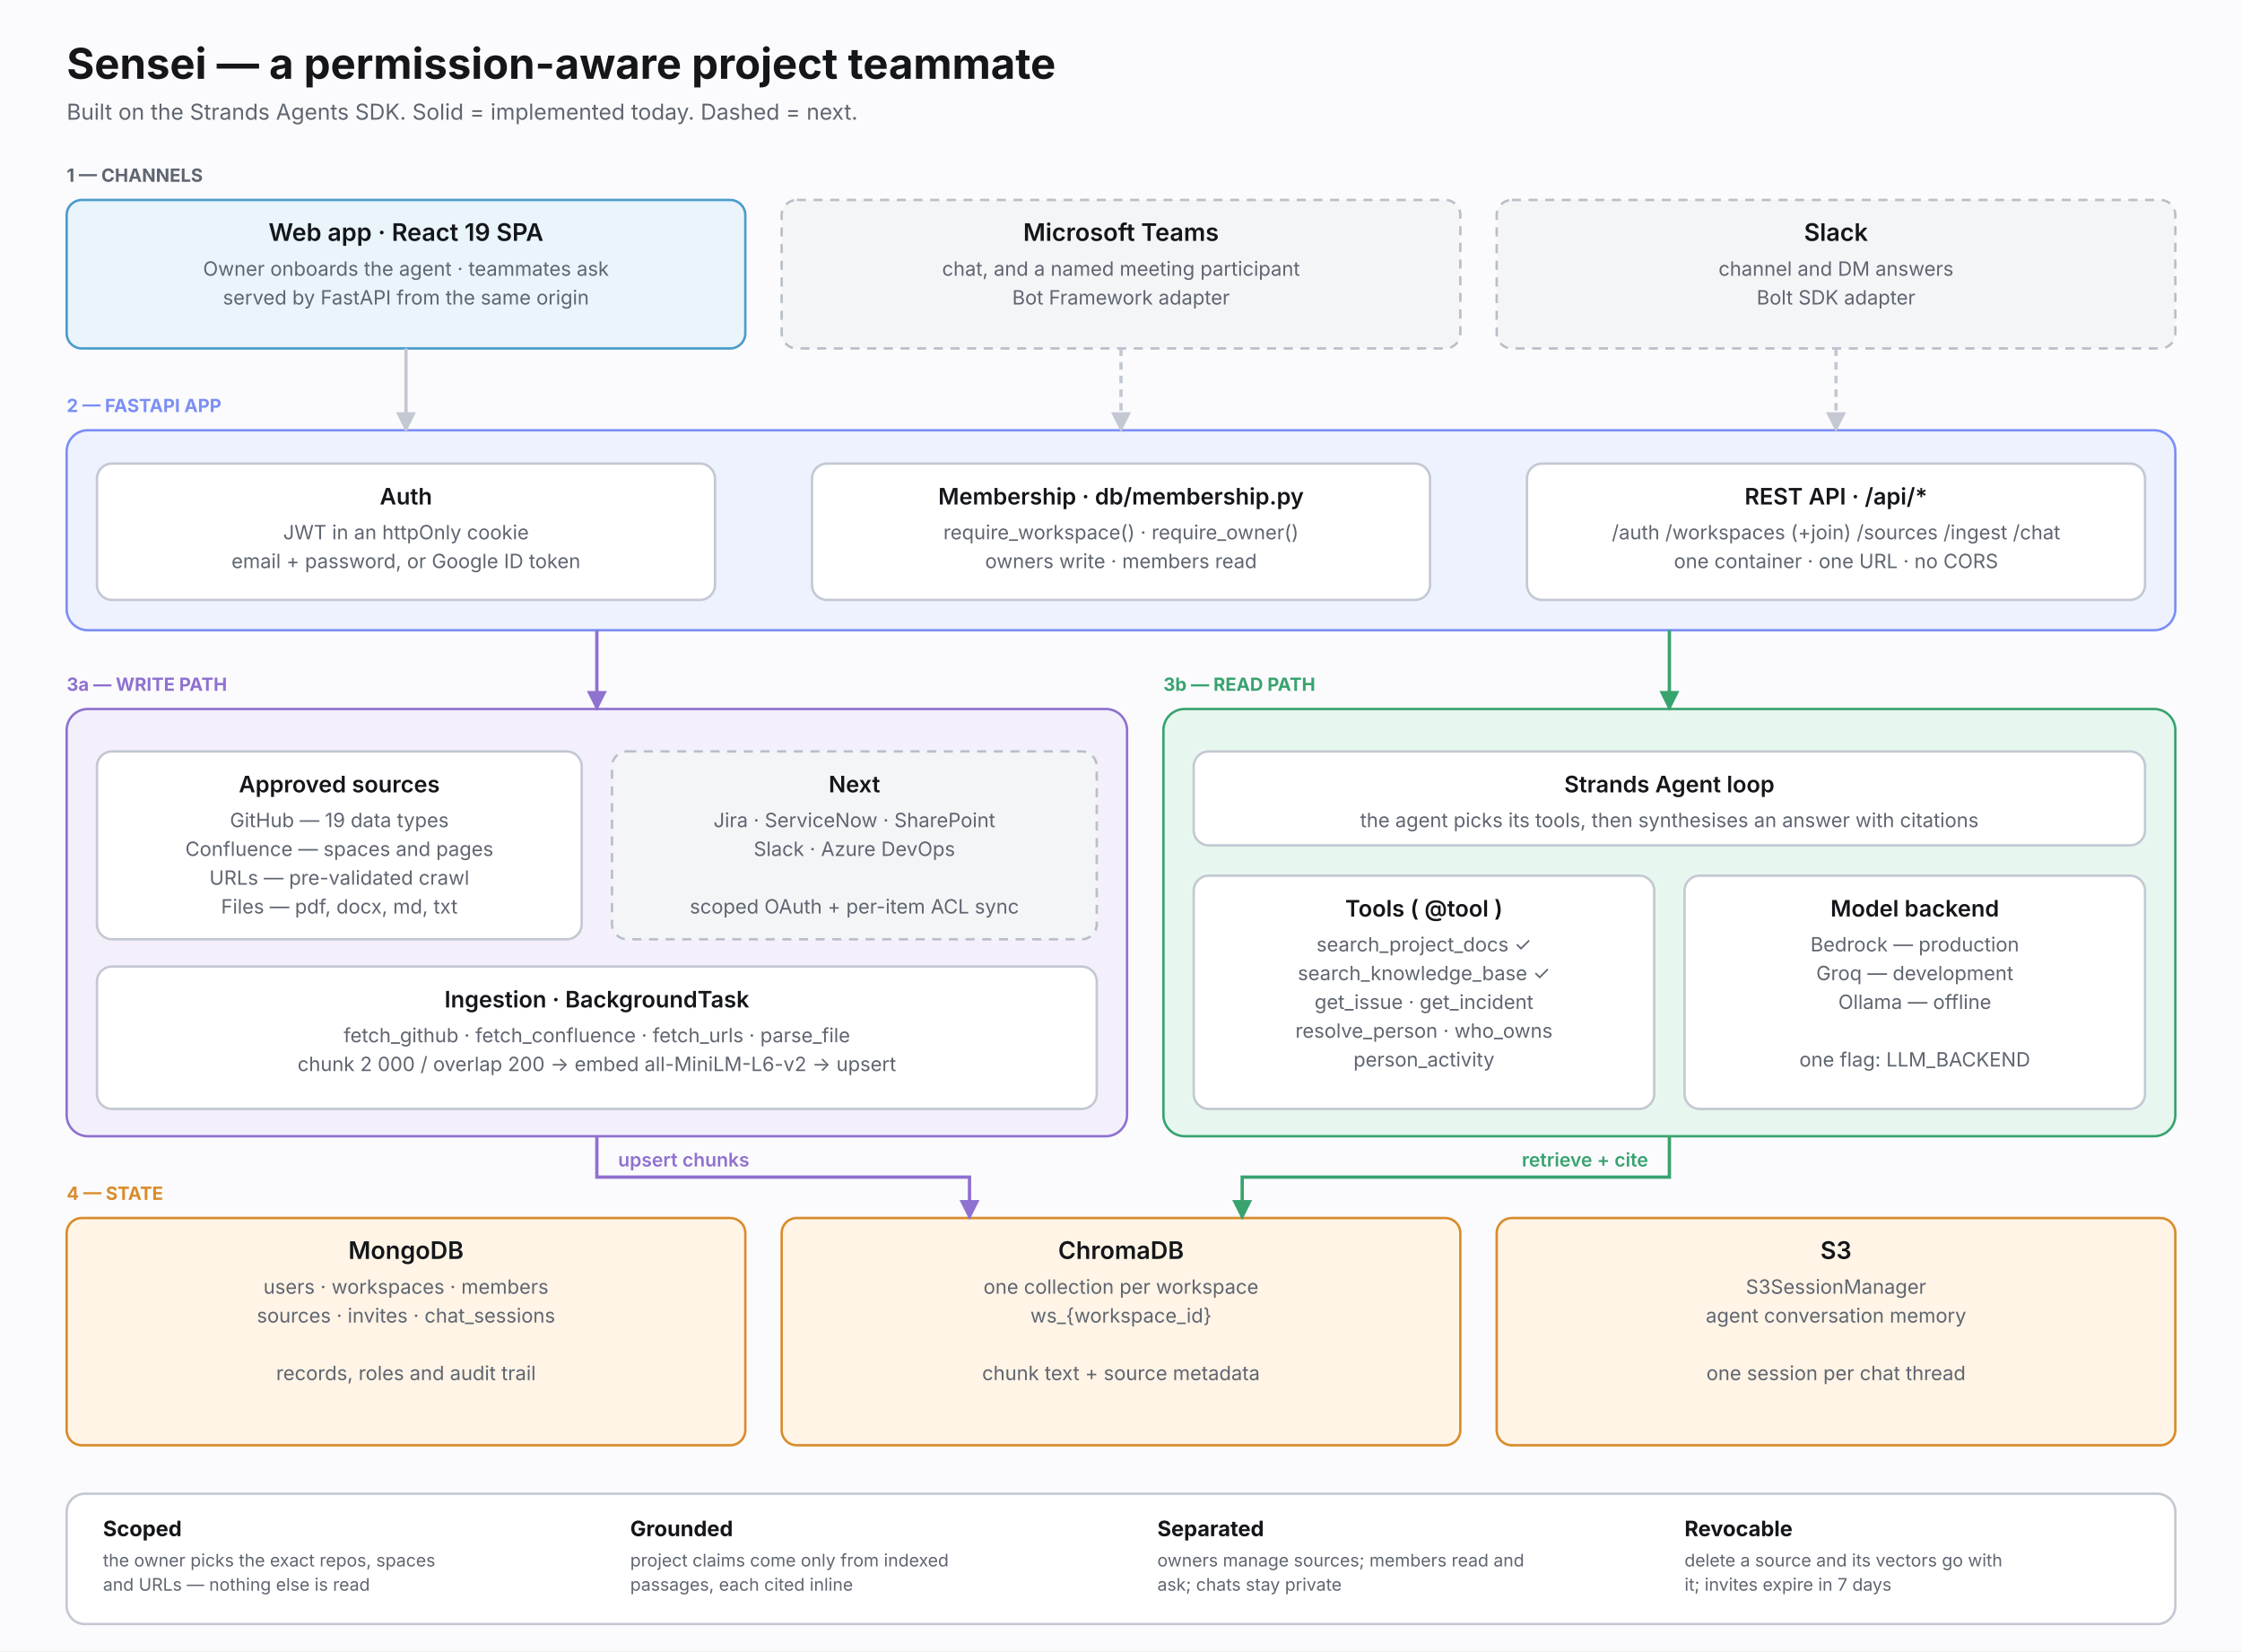
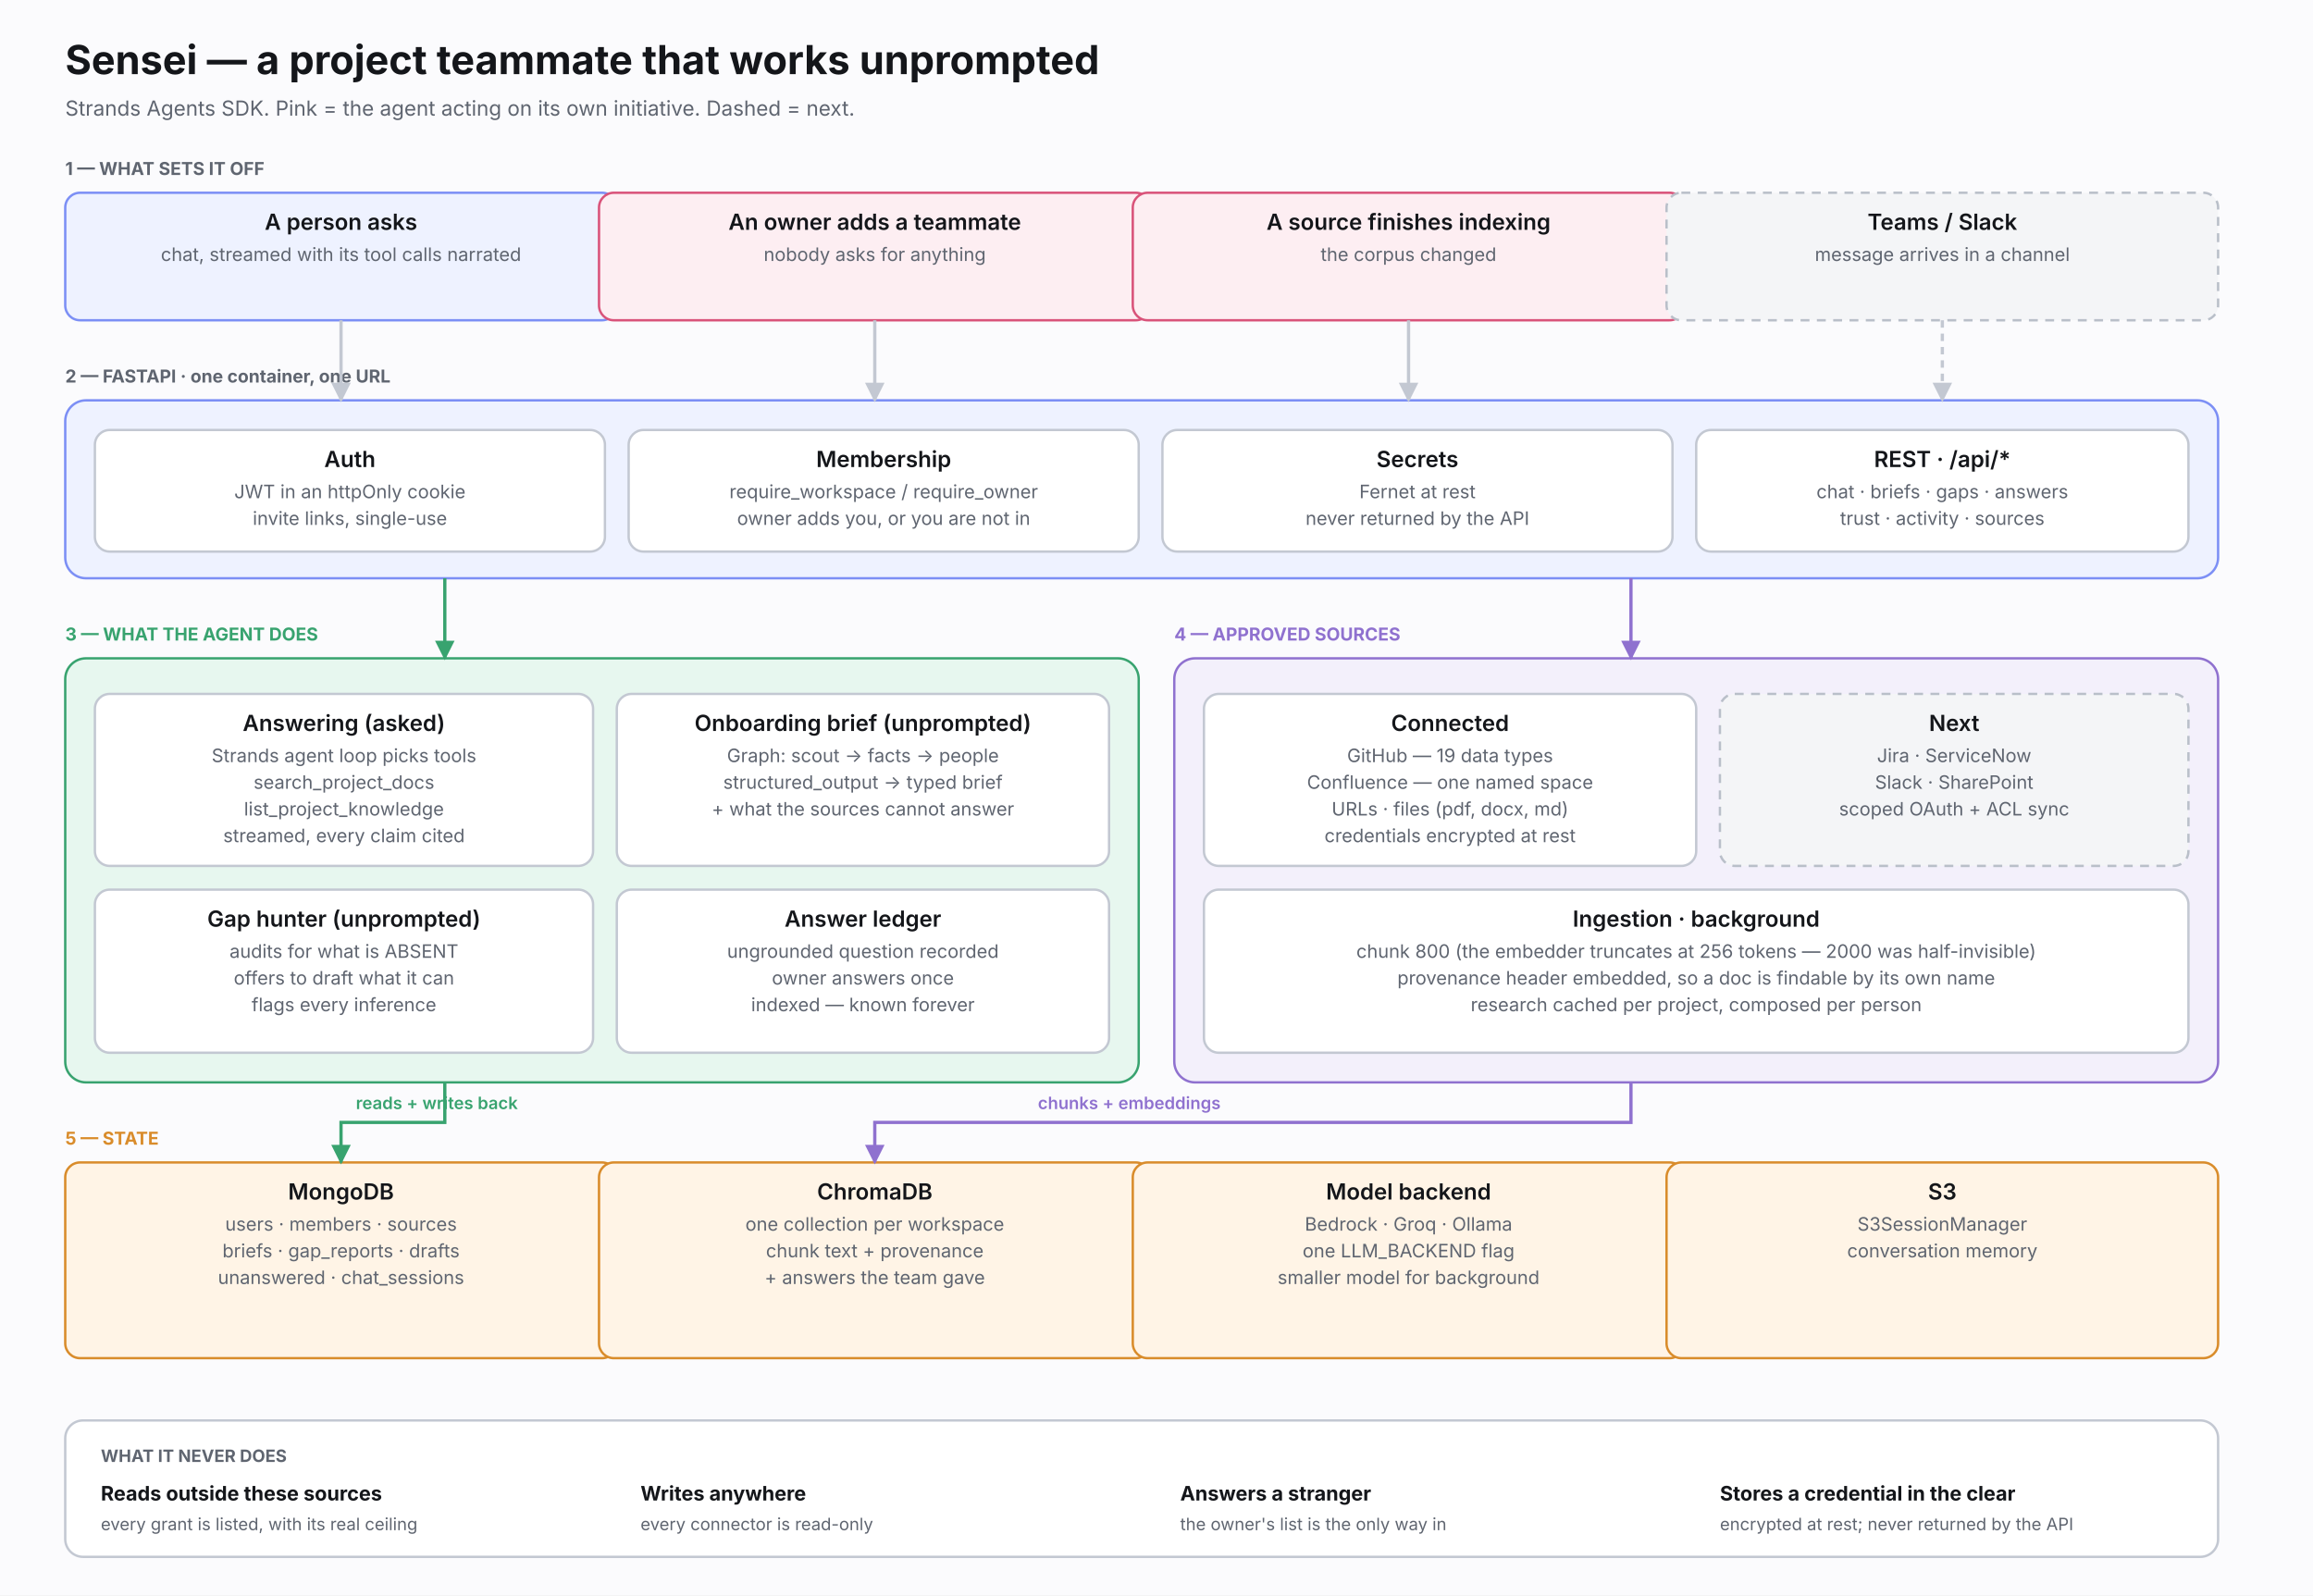
- <svg xmlns="http://www.w3.org/2000/svg" width="1480" height="1090" viewBox="0 0 1480 1090" font-family="Inter, -apple-system, BlinkMacSystemFont, Segoe UI, Helvetica, Arial, sans-serif">
+ <svg xmlns="http://www.w3.org/2000/svg" width="1560" height="1076" viewBox="0 0 1560 1076" font-family="Inter, -apple-system, BlinkMacSystemFont, Segoe UI, Helvetica, Arial, sans-serif">
  <defs>
    <marker id="a" viewBox="0 0 10 10" refX="9" refY="5" markerWidth="6" markerHeight="6" orient="auto-start-reverse">
      <path d="M0,0 L10,5 L0,10 z" fill="#c3c8d2" />
    </marker>
    <marker id="ag" viewBox="0 0 10 10" refX="9" refY="5" markerWidth="6" markerHeight="6" orient="auto-start-reverse">
      <path d="M0,0 L10,5 L0,10 z" fill="#38a36f" />
    </marker>
    <marker id="sr" viewBox="0 0 10 10" refX="9" refY="5" markerWidth="6" markerHeight="6" orient="auto-start-reverse">
      <path d="M0,0 L10,5 L0,10 z" fill="#8f71cf" />
    </marker>
  </defs>
-   <rect width="1480" height="1090" fill="#fbfbfd" />
-   <text x="44" y="52" font-size="28" font-weight="700" fill="#14161a">Sensei — a permission-aware project teammate</text>
-   <text x="44" y="79" text-anchor="start" font-size="14.5" font-weight="400" fill="#5f6570">Built on the Strands Agents SDK.   Solid = implemented today.   Dashed = next.</text>
-   <text x="44" y="120" text-anchor="start" font-size="12" font-weight="700" fill="#5f6570">1 — CHANNELS</text>
-   <rect x="44" y="132" width="448" height="98" rx="10" fill="#e9f4fb" stroke="#4b9ccb" stroke-width="1.6" />
-   <text x="268.0" y="159" text-anchor="middle" font-size="16" font-weight="600" fill="#14161a">Web app  ·  React 19 SPA</text>
-   <text x="268.0" y="182" text-anchor="middle" font-size="13" fill="#5f6570">Owner onboards the agent · teammates ask</text>
-   <text x="268.0" y="201" text-anchor="middle" font-size="13" fill="#5f6570">served by FastAPI from the same origin</text>
-   <rect x="516" y="132" width="448" height="98" rx="10" fill="#f4f5f7" stroke="#b9bfc9" stroke-width="1.6" stroke-dasharray="6 5" />
-   <text x="740.0" y="159" text-anchor="middle" font-size="16" font-weight="600" fill="#14161a">Microsoft Teams</text>
-   <text x="740.0" y="182" text-anchor="middle" font-size="13" fill="#5f6570">chat, and a named meeting participant</text>
-   <text x="740.0" y="201" text-anchor="middle" font-size="13" fill="#5f6570">Bot Framework adapter</text>
-   <rect x="988" y="132" width="448" height="98" rx="10" fill="#f4f5f7" stroke="#b9bfc9" stroke-width="1.6" stroke-dasharray="6 5" />
-   <text x="1212.0" y="159" text-anchor="middle" font-size="16" font-weight="600" fill="#14161a">Slack</text>
-   <text x="1212.0" y="182" text-anchor="middle" font-size="13" fill="#5f6570">channel and DM answers</text>
-   <text x="1212.0" y="201" text-anchor="middle" font-size="13" fill="#5f6570">Bolt SDK adapter</text>
-   <text x="44" y="272" text-anchor="start" font-size="12" font-weight="700" fill="#7c8ff5">2 — FASTAPI APP</text>
-   <rect x="44" y="284" width="1392" height="132" rx="14" fill="#eef2ff" stroke="#7c8ff5" stroke-width="1.6" />
-   <rect x="64" y="306" width="408" height="90" rx="10" fill="#fff" stroke="#c3c8d2" stroke-width="1.6" />
-   <text x="268.0" y="333" text-anchor="middle" font-size="15" font-weight="600" fill="#14161a">Auth</text>
-   <text x="268.0" y="356" text-anchor="middle" font-size="13" fill="#5f6570">JWT in an httpOnly cookie</text>
-   <text x="268.0" y="375" text-anchor="middle" font-size="13" fill="#5f6570">email + password, or Google ID token</text>
-   <rect x="536" y="306" width="408" height="90" rx="10" fill="#fff" stroke="#c3c8d2" stroke-width="1.6" />
-   <text x="740.0" y="333" text-anchor="middle" font-size="15" font-weight="600" fill="#14161a">Membership  ·  db/membership.py</text>
-   <text x="740.0" y="356" text-anchor="middle" font-size="13" fill="#5f6570">require_workspace() · require_owner()</text>
-   <text x="740.0" y="375" text-anchor="middle" font-size="13" fill="#5f6570">owners write · members read</text>
-   <rect x="1008" y="306" width="408" height="90" rx="10" fill="#fff" stroke="#c3c8d2" stroke-width="1.6" />
-   <text x="1212.0" y="333" text-anchor="middle" font-size="15" font-weight="600" fill="#14161a">REST API  ·  /api/*</text>
-   <text x="1212.0" y="356" text-anchor="middle" font-size="13" fill="#5f6570">/auth /workspaces (+join) /sources /ingest /chat</text>
-   <text x="1212.0" y="375" text-anchor="middle" font-size="13" fill="#5f6570">one container · one URL · no CORS</text>
-   <text x="44" y="456" text-anchor="start" font-size="12" font-weight="700" fill="#8f71cf">3a — WRITE PATH</text>
-   <rect x="44" y="468" width="700" height="282" rx="14" fill="#f3f0fb" stroke="#8f71cf" stroke-width="1.6" />
-   <rect x="64" y="496" width="320" height="124" rx="10" fill="#fff" stroke="#c3c8d2" stroke-width="1.6" />
-   <text x="224.0" y="523" text-anchor="middle" font-size="15" font-weight="600" fill="#14161a">Approved sources</text>
-   <text x="224.0" y="546" text-anchor="middle" font-size="13" fill="#5f6570">GitHub — 19 data types</text>
-   <text x="224.0" y="565" text-anchor="middle" font-size="13" fill="#5f6570">Confluence — spaces and pages</text>
-   <text x="224.0" y="584" text-anchor="middle" font-size="13" fill="#5f6570">URLs — pre-validated crawl</text>
-   <text x="224.0" y="603" text-anchor="middle" font-size="13" fill="#5f6570">Files — pdf, docx, md, txt</text>
-   <rect x="404" y="496" width="320" height="124" rx="10" fill="#f4f5f7" stroke="#b9bfc9" stroke-width="1.6" stroke-dasharray="6 5" />
-   <text x="564.0" y="523" text-anchor="middle" font-size="15" font-weight="600" fill="#14161a">Next</text>
-   <text x="564.0" y="546" text-anchor="middle" font-size="13" fill="#5f6570">Jira · ServiceNow · SharePoint</text>
-   <text x="564.0" y="565" text-anchor="middle" font-size="13" fill="#5f6570">Slack · Azure DevOps</text>
-   <text x="564.0" y="584" text-anchor="middle" font-size="13" fill="#5f6570" />
-   <text x="564.0" y="603" text-anchor="middle" font-size="13" fill="#5f6570">scoped OAuth + per-item ACL sync</text>
-   <rect x="64" y="638" width="660" height="94" rx="10" fill="#fff" stroke="#c3c8d2" stroke-width="1.6" />
-   <text x="394.0" y="665" text-anchor="middle" font-size="15" font-weight="600" fill="#14161a">Ingestion  ·  BackgroundTask</text>
-   <text x="394.0" y="688" text-anchor="middle" font-size="13" fill="#5f6570">fetch_github · fetch_confluence · fetch_urls · parse_file</text>
-   <text x="394.0" y="707" text-anchor="middle" font-size="13" fill="#5f6570">chunk 2 000 / overlap 200  →  embed all-MiniLM-L6-v2  →  upsert</text>
-   <text x="768" y="456" text-anchor="start" font-size="12" font-weight="700" fill="#38a36f">3b — READ PATH</text>
-   <rect x="768" y="468" width="668" height="282" rx="14" fill="#e7f7ef" stroke="#38a36f" stroke-width="1.6" />
-   <rect x="788" y="496" width="628" height="62" rx="10" fill="#fff" stroke="#c3c8d2" stroke-width="1.6" />
-   <text x="1102.0" y="523" text-anchor="middle" font-size="15" font-weight="600" fill="#14161a">Strands Agent loop</text>
-   <text x="1102.0" y="546" text-anchor="middle" font-size="13" fill="#5f6570">the agent picks its tools, then synthesises an answer with citations</text>
-   <rect x="788" y="578" width="304" height="154" rx="10" fill="#fff" stroke="#c3c8d2" stroke-width="1.6" />
-   <text x="940.0" y="605" text-anchor="middle" font-size="15" font-weight="600" fill="#14161a">Tools  ( @tool )</text>
-   <text x="940.0" y="628" text-anchor="middle" font-size="13" fill="#5f6570">search_project_docs        ✓</text>
-   <text x="940.0" y="647" text-anchor="middle" font-size="13" fill="#5f6570">search_knowledge_base   ✓</text>
-   <text x="940.0" y="666" text-anchor="middle" font-size="13" fill="#5f6570">get_issue · get_incident</text>
-   <text x="940.0" y="685" text-anchor="middle" font-size="13" fill="#5f6570">resolve_person · who_owns</text>
-   <text x="940.0" y="704" text-anchor="middle" font-size="13" fill="#5f6570">person_activity</text>
-   <rect x="1112" y="578" width="304" height="154" rx="10" fill="#fff" stroke="#c3c8d2" stroke-width="1.6" />
-   <text x="1264.0" y="605" text-anchor="middle" font-size="15" font-weight="600" fill="#14161a">Model backend</text>
-   <text x="1264.0" y="628" text-anchor="middle" font-size="13" fill="#5f6570">Bedrock   — production</text>
-   <text x="1264.0" y="647" text-anchor="middle" font-size="13" fill="#5f6570">Groq         — development</text>
-   <text x="1264.0" y="666" text-anchor="middle" font-size="13" fill="#5f6570">Ollama     — offline</text>
-   <text x="1264.0" y="685" text-anchor="middle" font-size="13" fill="#5f6570" />
-   <text x="1264.0" y="704" text-anchor="middle" font-size="13" fill="#5f6570">one flag: LLM_BACKEND</text>
-   <text x="44" y="792" text-anchor="start" font-size="12" font-weight="700" fill="#d98c2b">4 — STATE</text>
-   <rect x="44" y="804" width="448" height="150" rx="10" fill="#fff4e6" stroke="#d98c2b" stroke-width="1.6" />
-   <text x="268.0" y="831" text-anchor="middle" font-size="16" font-weight="600" fill="#14161a">MongoDB</text>
-   <text x="268.0" y="854" text-anchor="middle" font-size="13" fill="#5f6570">users · workspaces · members</text>
-   <text x="268.0" y="873" text-anchor="middle" font-size="13" fill="#5f6570">sources · invites · chat_sessions</text>
-   <text x="268.0" y="892" text-anchor="middle" font-size="13" fill="#5f6570" />
-   <text x="268.0" y="911" text-anchor="middle" font-size="13" fill="#5f6570">records, roles and audit trail</text>
-   <rect x="516" y="804" width="448" height="150" rx="10" fill="#fff4e6" stroke="#d98c2b" stroke-width="1.6" />
-   <text x="740.0" y="831" text-anchor="middle" font-size="16" font-weight="600" fill="#14161a">ChromaDB</text>
-   <text x="740.0" y="854" text-anchor="middle" font-size="13" fill="#5f6570">one collection per workspace</text>
-   <text x="740.0" y="873" text-anchor="middle" font-size="13" fill="#5f6570">ws_{workspace_id}</text>
-   <text x="740.0" y="892" text-anchor="middle" font-size="13" fill="#5f6570" />
-   <text x="740.0" y="911" text-anchor="middle" font-size="13" fill="#5f6570">chunk text + source metadata</text>
-   <rect x="988" y="804" width="448" height="150" rx="10" fill="#fff4e6" stroke="#d98c2b" stroke-width="1.6" />
-   <text x="1212.0" y="831" text-anchor="middle" font-size="16" font-weight="600" fill="#14161a">S3</text>
-   <text x="1212.0" y="854" text-anchor="middle" font-size="13" fill="#5f6570">S3SessionManager</text>
-   <text x="1212.0" y="873" text-anchor="middle" font-size="13" fill="#5f6570">agent conversation memory</text>
-   <text x="1212.0" y="892" text-anchor="middle" font-size="13" fill="#5f6570" />
-   <text x="1212.0" y="911" text-anchor="middle" font-size="13" fill="#5f6570">one session per chat thread</text>
-   <rect x="44" y="986" width="1392" height="86" rx="12" fill="#fff" stroke="#c3c8d2" stroke-width="1.6" />
-   <text x="68" y="1014" text-anchor="start" font-size="14" font-weight="700" fill="#14161a">Scoped</text>
-   <text x="68" y="1034" text-anchor="start" font-size="11.5" font-weight="400" fill="#5f6570">the owner picks the exact repos, spaces</text>
-   <text x="68" y="1050" text-anchor="start" font-size="11.5" font-weight="400" fill="#5f6570">and URLs — nothing else is read</text>
-   <text x="416" y="1014" text-anchor="start" font-size="14" font-weight="700" fill="#14161a">Grounded</text>
-   <text x="416" y="1034" text-anchor="start" font-size="11.5" font-weight="400" fill="#5f6570">project claims come only from indexed</text>
-   <text x="416" y="1050" text-anchor="start" font-size="11.5" font-weight="400" fill="#5f6570">passages, each cited inline</text>
-   <text x="764" y="1014" text-anchor="start" font-size="14" font-weight="700" fill="#14161a">Separated</text>
-   <text x="764" y="1034" text-anchor="start" font-size="11.5" font-weight="400" fill="#5f6570">owners manage sources; members read and</text>
-   <text x="764" y="1050" text-anchor="start" font-size="11.5" font-weight="400" fill="#5f6570">ask; chats stay private</text>
-   <text x="1112" y="1014" text-anchor="start" font-size="14" font-weight="700" fill="#14161a">Revocable</text>
-   <text x="1112" y="1034" text-anchor="start" font-size="11.5" font-weight="400" fill="#5f6570">delete a source and its vectors go with</text>
-   <text x="1112" y="1050" text-anchor="start" font-size="11.5" font-weight="400" fill="#5f6570">it; invites expire in 7 days</text>
-   <path d="M268.0,230 V284" stroke="#c3c8d2" stroke-width="2.2" fill="none" marker-end="url(#a)" />
-   <path d="M740.0,230 V284" stroke="#c3c8d2" stroke-width="2.2" fill="none" marker-end="url(#a)" stroke-dasharray="5 4" />
-   <path d="M1212.0,230 V284" stroke="#c3c8d2" stroke-width="2.2" fill="none" marker-end="url(#a)" stroke-dasharray="5 4" />
-   <path d="M394,416 V468" stroke="#8f71cf" stroke-width="2.2" fill="none" marker-end="url(#sr)" />
-   <path d="M1102,416 V468" stroke="#38a36f" stroke-width="2.2" fill="none" marker-end="url(#ag)" />
-   <path d="M394,750 V777.0 H640 V804" stroke="#8f71cf" stroke-width="2.2" fill="none" marker-end="url(#sr)" />
-   <text x="408" y="770" text-anchor="start" font-size="12.5" font-weight="600" fill="#8f71cf">upsert chunks</text>
-   <path d="M1102,750 V777.0 H820 V804" stroke="#38a36f" stroke-width="2.2" fill="none" marker-end="url(#ag)" />
-   <text x="1088" y="770" text-anchor="end" font-size="12.5" font-weight="600" fill="#38a36f">retrieve + cite</text>
+   <rect width="1560" height="1076" fill="#fbfbfd" />
+   <text x="44" y="50" font-size="27" font-weight="700" fill="#14161a">Sensei — a project teammate that works unprompted</text>
+   <text x="44" y="78" text-anchor="start" font-size="14" font-weight="400" fill="#5f6570">Strands Agents SDK.   Pink = the agent acting on its own initiative.   Dashed = next.</text>
+   <text x="44" y="118" text-anchor="start" font-size="12" font-weight="700" fill="#5f6570">1 — WHAT SETS IT OFF</text>
+   <rect x="44" y="130" width="372" height="86" rx="10" fill="#eef2ff" stroke="#7c8ff5" stroke-width="1.6" />
+   <text x="230.0" y="155" text-anchor="middle" font-size="15" font-weight="600" fill="#14161a">A person asks</text>
+   <text x="230.0" y="176" text-anchor="middle" font-size="12.5" fill="#5f6570">chat, streamed with its tool calls narrated</text>
+   <rect x="404" y="130" width="372" height="86" rx="10" fill="#fdeef2" stroke="#d9537a" stroke-width="1.6" />
+   <text x="590.0" y="155" text-anchor="middle" font-size="15" font-weight="600" fill="#14161a">An owner adds a teammate</text>
+   <text x="590.0" y="176" text-anchor="middle" font-size="12.5" fill="#5f6570">nobody asks for anything</text>
+   <rect x="764" y="130" width="372" height="86" rx="10" fill="#fdeef2" stroke="#d9537a" stroke-width="1.6" />
+   <text x="950.0" y="155" text-anchor="middle" font-size="15" font-weight="600" fill="#14161a">A source finishes indexing</text>
+   <text x="950.0" y="176" text-anchor="middle" font-size="12.5" fill="#5f6570">the corpus changed</text>
+   <rect x="1124" y="130" width="372" height="86" rx="10" fill="#f4f5f7" stroke="#b9bfc9" stroke-width="1.6" stroke-dasharray="6 5" />
+   <text x="1310.0" y="155" text-anchor="middle" font-size="15" font-weight="600" fill="#14161a">Teams / Slack</text>
+   <text x="1310.0" y="176" text-anchor="middle" font-size="12.5" fill="#5f6570">message arrives in a channel</text>
+   <text x="44" y="258" text-anchor="start" font-size="12" font-weight="700" fill="#5f6570">2 — FASTAPI  ·  one container, one URL</text>
+   <rect x="44" y="270" width="1452" height="120" rx="14" fill="#eef2ff" stroke="#7c8ff5" stroke-width="1.6" />
+   <rect x="64" y="290" width="344" height="82" rx="10" fill="#fff" stroke="#c3c8d2" stroke-width="1.6" />
+   <text x="236.0" y="315" text-anchor="middle" font-size="15" font-weight="600" fill="#14161a">Auth</text>
+   <text x="236.0" y="336" text-anchor="middle" font-size="12.5" fill="#5f6570">JWT in an httpOnly cookie</text>
+   <text x="236.0" y="354" text-anchor="middle" font-size="12.5" fill="#5f6570">invite links, single-use</text>
+   <rect x="424" y="290" width="344" height="82" rx="10" fill="#fff" stroke="#c3c8d2" stroke-width="1.6" />
+   <text x="596.0" y="315" text-anchor="middle" font-size="15" font-weight="600" fill="#14161a">Membership</text>
+   <text x="596.0" y="336" text-anchor="middle" font-size="12.5" fill="#5f6570">require_workspace / require_owner</text>
+   <text x="596.0" y="354" text-anchor="middle" font-size="12.5" fill="#5f6570">owner adds you, or you are not in</text>
+   <rect x="784" y="290" width="344" height="82" rx="10" fill="#fff" stroke="#c3c8d2" stroke-width="1.6" />
+   <text x="956.0" y="315" text-anchor="middle" font-size="15" font-weight="600" fill="#14161a">Secrets</text>
+   <text x="956.0" y="336" text-anchor="middle" font-size="12.5" fill="#5f6570">Fernet at rest</text>
+   <text x="956.0" y="354" text-anchor="middle" font-size="12.5" fill="#5f6570">never returned by the API</text>
+   <rect x="1144" y="290" width="332" height="82" rx="10" fill="#fff" stroke="#c3c8d2" stroke-width="1.6" />
+   <text x="1310.0" y="315" text-anchor="middle" font-size="15" font-weight="600" fill="#14161a">REST  ·  /api/*</text>
+   <text x="1310.0" y="336" text-anchor="middle" font-size="12.5" fill="#5f6570">chat · briefs · gaps · answers</text>
+   <text x="1310.0" y="354" text-anchor="middle" font-size="12.5" fill="#5f6570">trust · activity · sources</text>
+   <text x="44" y="432" text-anchor="start" font-size="12" font-weight="700" fill="#38a36f">3 — WHAT THE AGENT DOES</text>
+   <rect x="44" y="444" width="724" height="286" rx="14" fill="#e7f7ef" stroke="#38a36f" stroke-width="1.6" />
+   <rect x="64" y="468" width="336" height="116" rx="10" fill="#fff" stroke="#c3c8d2" stroke-width="1.6" />
+   <text x="232.0" y="493" text-anchor="middle" font-size="15" font-weight="600" fill="#14161a">Answering  (asked)</text>
+   <text x="232.0" y="514" text-anchor="middle" font-size="12.5" fill="#5f6570">Strands agent loop picks tools</text>
+   <text x="232.0" y="532" text-anchor="middle" font-size="12.5" fill="#5f6570">search_project_docs</text>
+   <text x="232.0" y="550" text-anchor="middle" font-size="12.5" fill="#5f6570">list_project_knowledge</text>
+   <text x="232.0" y="568" text-anchor="middle" font-size="12.5" fill="#5f6570">streamed, every claim cited</text>
+   <rect x="416" y="468" width="332" height="116" rx="10" fill="#fff" stroke="#c3c8d2" stroke-width="1.6" />
+   <text x="582.0" y="493" text-anchor="middle" font-size="15" font-weight="600" fill="#14161a">Onboarding brief  (unprompted)</text>
+   <text x="582.0" y="514" text-anchor="middle" font-size="12.5" fill="#5f6570">Graph: scout → facts → people</text>
+   <text x="582.0" y="532" text-anchor="middle" font-size="12.5" fill="#5f6570">structured_output → typed brief</text>
+   <text x="582.0" y="550" text-anchor="middle" font-size="12.5" fill="#5f6570">+ what the sources cannot answer</text>
+   <rect x="64" y="600" width="336" height="110" rx="10" fill="#fff" stroke="#c3c8d2" stroke-width="1.6" />
+   <text x="232.0" y="625" text-anchor="middle" font-size="15" font-weight="600" fill="#14161a">Gap hunter  (unprompted)</text>
+   <text x="232.0" y="646" text-anchor="middle" font-size="12.5" fill="#5f6570">audits for what is ABSENT</text>
+   <text x="232.0" y="664" text-anchor="middle" font-size="12.5" fill="#5f6570">offers to draft what it can</text>
+   <text x="232.0" y="682" text-anchor="middle" font-size="12.5" fill="#5f6570">flags every inference</text>
+   <rect x="416" y="600" width="332" height="110" rx="10" fill="#fff" stroke="#c3c8d2" stroke-width="1.6" />
+   <text x="582.0" y="625" text-anchor="middle" font-size="15" font-weight="600" fill="#14161a">Answer ledger</text>
+   <text x="582.0" y="646" text-anchor="middle" font-size="12.5" fill="#5f6570">ungrounded question recorded</text>
+   <text x="582.0" y="664" text-anchor="middle" font-size="12.5" fill="#5f6570">owner answers once</text>
+   <text x="582.0" y="682" text-anchor="middle" font-size="12.5" fill="#5f6570">indexed — known forever</text>
+   <text x="792" y="432" text-anchor="start" font-size="12" font-weight="700" fill="#8f71cf">4 — APPROVED SOURCES</text>
+   <rect x="792" y="444" width="704" height="286" rx="14" fill="#f3f0fb" stroke="#8f71cf" stroke-width="1.6" />
+   <rect x="812" y="468" width="332" height="116" rx="10" fill="#fff" stroke="#c3c8d2" stroke-width="1.6" />
+   <text x="978.0" y="493" text-anchor="middle" font-size="15" font-weight="600" fill="#14161a">Connected</text>
+   <text x="978.0" y="514" text-anchor="middle" font-size="12.5" fill="#5f6570">GitHub — 19 data types</text>
+   <text x="978.0" y="532" text-anchor="middle" font-size="12.5" fill="#5f6570">Confluence — one named space</text>
+   <text x="978.0" y="550" text-anchor="middle" font-size="12.5" fill="#5f6570">URLs · files (pdf, docx, md)</text>
+   <text x="978.0" y="568" text-anchor="middle" font-size="12.5" fill="#5f6570">credentials encrypted at rest</text>
+   <rect x="1160" y="468" width="316" height="116" rx="10" fill="#f4f5f7" stroke="#b9bfc9" stroke-width="1.6" stroke-dasharray="6 5" />
+   <text x="1318.0" y="493" text-anchor="middle" font-size="15" font-weight="600" fill="#14161a">Next</text>
+   <text x="1318.0" y="514" text-anchor="middle" font-size="12.5" fill="#5f6570">Jira · ServiceNow</text>
+   <text x="1318.0" y="532" text-anchor="middle" font-size="12.5" fill="#5f6570">Slack · SharePoint</text>
+   <text x="1318.0" y="550" text-anchor="middle" font-size="12.5" fill="#5f6570">scoped OAuth + ACL sync</text>
+   <rect x="812" y="600" width="664" height="110" rx="10" fill="#fff" stroke="#c3c8d2" stroke-width="1.6" />
+   <text x="1144.0" y="625" text-anchor="middle" font-size="15" font-weight="600" fill="#14161a">Ingestion  ·  background</text>
+   <text x="1144.0" y="646" text-anchor="middle" font-size="12.5" fill="#5f6570">chunk 800 (the embedder truncates at 256 tokens — 2000 was half-invisible)</text>
+   <text x="1144.0" y="664" text-anchor="middle" font-size="12.5" fill="#5f6570">provenance header embedded, so a doc is findable by its own name</text>
+   <text x="1144.0" y="682" text-anchor="middle" font-size="12.5" fill="#5f6570">research cached per project, composed per person</text>
+   <text x="44" y="772" text-anchor="start" font-size="12" font-weight="700" fill="#d98c2b">5 — STATE</text>
+   <rect x="44" y="784" width="372" height="132" rx="10" fill="#fff4e6" stroke="#d98c2b" stroke-width="1.6" />
+   <text x="230.0" y="809" text-anchor="middle" font-size="15" font-weight="600" fill="#14161a">MongoDB</text>
+   <text x="230.0" y="830" text-anchor="middle" font-size="12.5" fill="#5f6570">users · members · sources</text>
+   <text x="230.0" y="848" text-anchor="middle" font-size="12.5" fill="#5f6570">briefs · gap_reports · drafts</text>
+   <text x="230.0" y="866" text-anchor="middle" font-size="12.5" fill="#5f6570">unanswered · chat_sessions</text>
+   <rect x="404" y="784" width="372" height="132" rx="10" fill="#fff4e6" stroke="#d98c2b" stroke-width="1.6" />
+   <text x="590.0" y="809" text-anchor="middle" font-size="15" font-weight="600" fill="#14161a">ChromaDB</text>
+   <text x="590.0" y="830" text-anchor="middle" font-size="12.5" fill="#5f6570">one collection per workspace</text>
+   <text x="590.0" y="848" text-anchor="middle" font-size="12.5" fill="#5f6570">chunk text + provenance</text>
+   <text x="590.0" y="866" text-anchor="middle" font-size="12.5" fill="#5f6570">+ answers the team gave</text>
+   <rect x="764" y="784" width="372" height="132" rx="10" fill="#fff4e6" stroke="#d98c2b" stroke-width="1.6" />
+   <text x="950.0" y="809" text-anchor="middle" font-size="15" font-weight="600" fill="#14161a">Model backend</text>
+   <text x="950.0" y="830" text-anchor="middle" font-size="12.5" fill="#5f6570">Bedrock · Groq · Ollama</text>
+   <text x="950.0" y="848" text-anchor="middle" font-size="12.5" fill="#5f6570">one LLM_BACKEND flag</text>
+   <text x="950.0" y="866" text-anchor="middle" font-size="12.5" fill="#5f6570">smaller model for background</text>
+   <rect x="1124" y="784" width="372" height="132" rx="10" fill="#fff4e6" stroke="#d98c2b" stroke-width="1.6" />
+   <text x="1310.0" y="809" text-anchor="middle" font-size="15" font-weight="600" fill="#14161a">S3</text>
+   <text x="1310.0" y="830" text-anchor="middle" font-size="12.5" fill="#5f6570">S3SessionManager</text>
+   <text x="1310.0" y="848" text-anchor="middle" font-size="12.5" fill="#5f6570">conversation memory</text>
+   <rect x="44" y="958" width="1452" height="92" rx="12" fill="#fff" stroke="#c3c8d2" stroke-width="1.6" />
+   <text x="68" y="986" text-anchor="start" font-size="11.5" font-weight="700" fill="#5f6570">WHAT IT NEVER DOES</text>
+   <text x="68" y="1012" text-anchor="start" font-size="13.5" font-weight="700" fill="#14161a">Reads outside these sources</text>
+   <text x="68" y="1032" text-anchor="start" font-size="11.5" font-weight="400" fill="#5f6570">every grant is listed, with its real ceiling</text>
+   <text x="432" y="1012" text-anchor="start" font-size="13.5" font-weight="700" fill="#14161a">Writes anywhere</text>
+   <text x="432" y="1032" text-anchor="start" font-size="11.5" font-weight="400" fill="#5f6570">every connector is read-only</text>
+   <text x="796" y="1012" text-anchor="start" font-size="13.5" font-weight="700" fill="#14161a">Answers a stranger</text>
+   <text x="796" y="1032" text-anchor="start" font-size="11.5" font-weight="400" fill="#5f6570">the owner's list is the only way in</text>
+   <text x="1160" y="1012" text-anchor="start" font-size="13.5" font-weight="700" fill="#14161a">Stores a credential in the clear</text>
+   <text x="1160" y="1032" text-anchor="start" font-size="11.5" font-weight="400" fill="#5f6570">encrypted at rest; never returned by the API</text>
+   <path d="M230.0,216 V270" stroke="#c3c8d2" stroke-width="2.2" fill="none" marker-end="url(#a)" />
+   <path d="M590.0,216 V270" stroke="#c3c8d2" stroke-width="2.2" fill="none" marker-end="url(#a)" />
+   <path d="M950.0,216 V270" stroke="#c3c8d2" stroke-width="2.2" fill="none" marker-end="url(#a)" />
+   <path d="M1310.0,216 V270" stroke="#c3c8d2" stroke-width="2.2" fill="none" marker-end="url(#a)" stroke-dasharray="5 4" />
+   <path d="M300,390 V444" stroke="#38a36f" stroke-width="2.2" fill="none" marker-end="url(#ag)" />
+   <path d="M1100,390 V444" stroke="#8f71cf" stroke-width="2.2" fill="none" marker-end="url(#sr)" />
+   <path d="M300,730 V757.0 H230 V784" stroke="#38a36f" stroke-width="2.2" fill="none" marker-end="url(#ag)" />
+   <path d="M1100,730 V757.0 H590 V784" stroke="#8f71cf" stroke-width="2.2" fill="none" marker-end="url(#sr)" />
+   <text x="240" y="748" text-anchor="start" font-size="11.5" font-weight="600" fill="#38a36f">reads + writes back</text>
+   <text x="700" y="748" text-anchor="start" font-size="11.5" font-weight="600" fill="#8f71cf">chunks + embeddings</text>
</svg>
